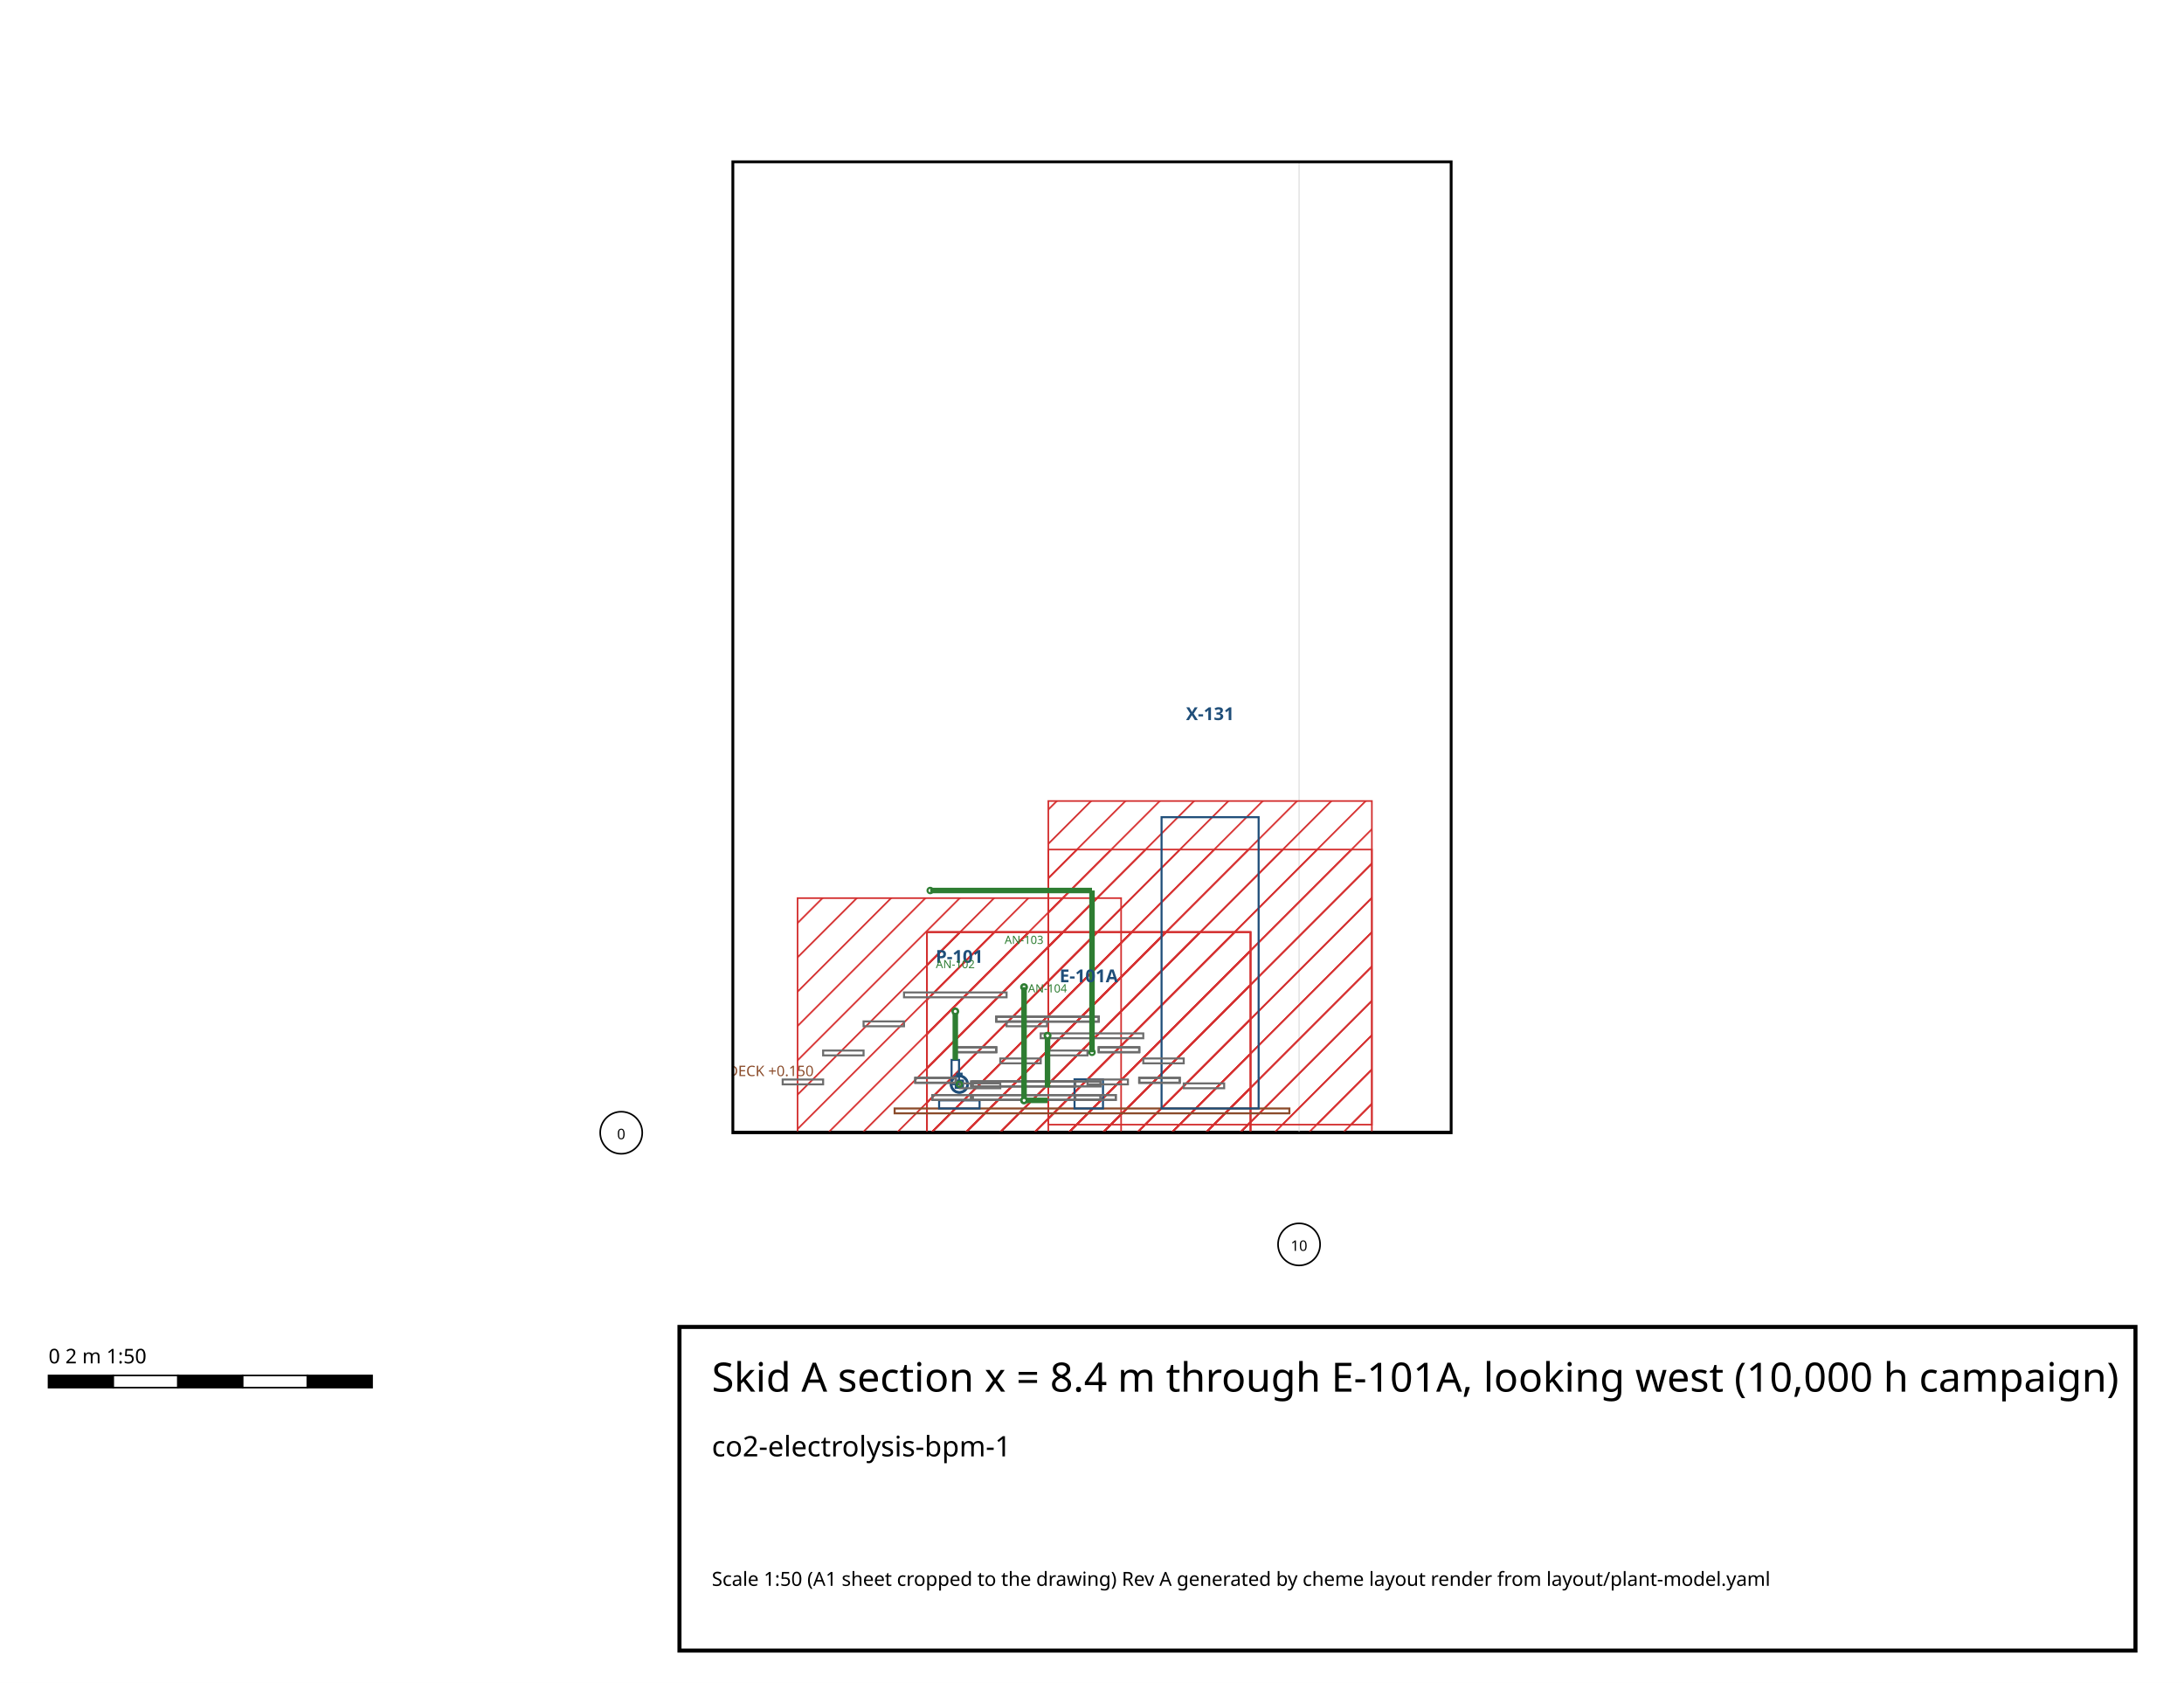
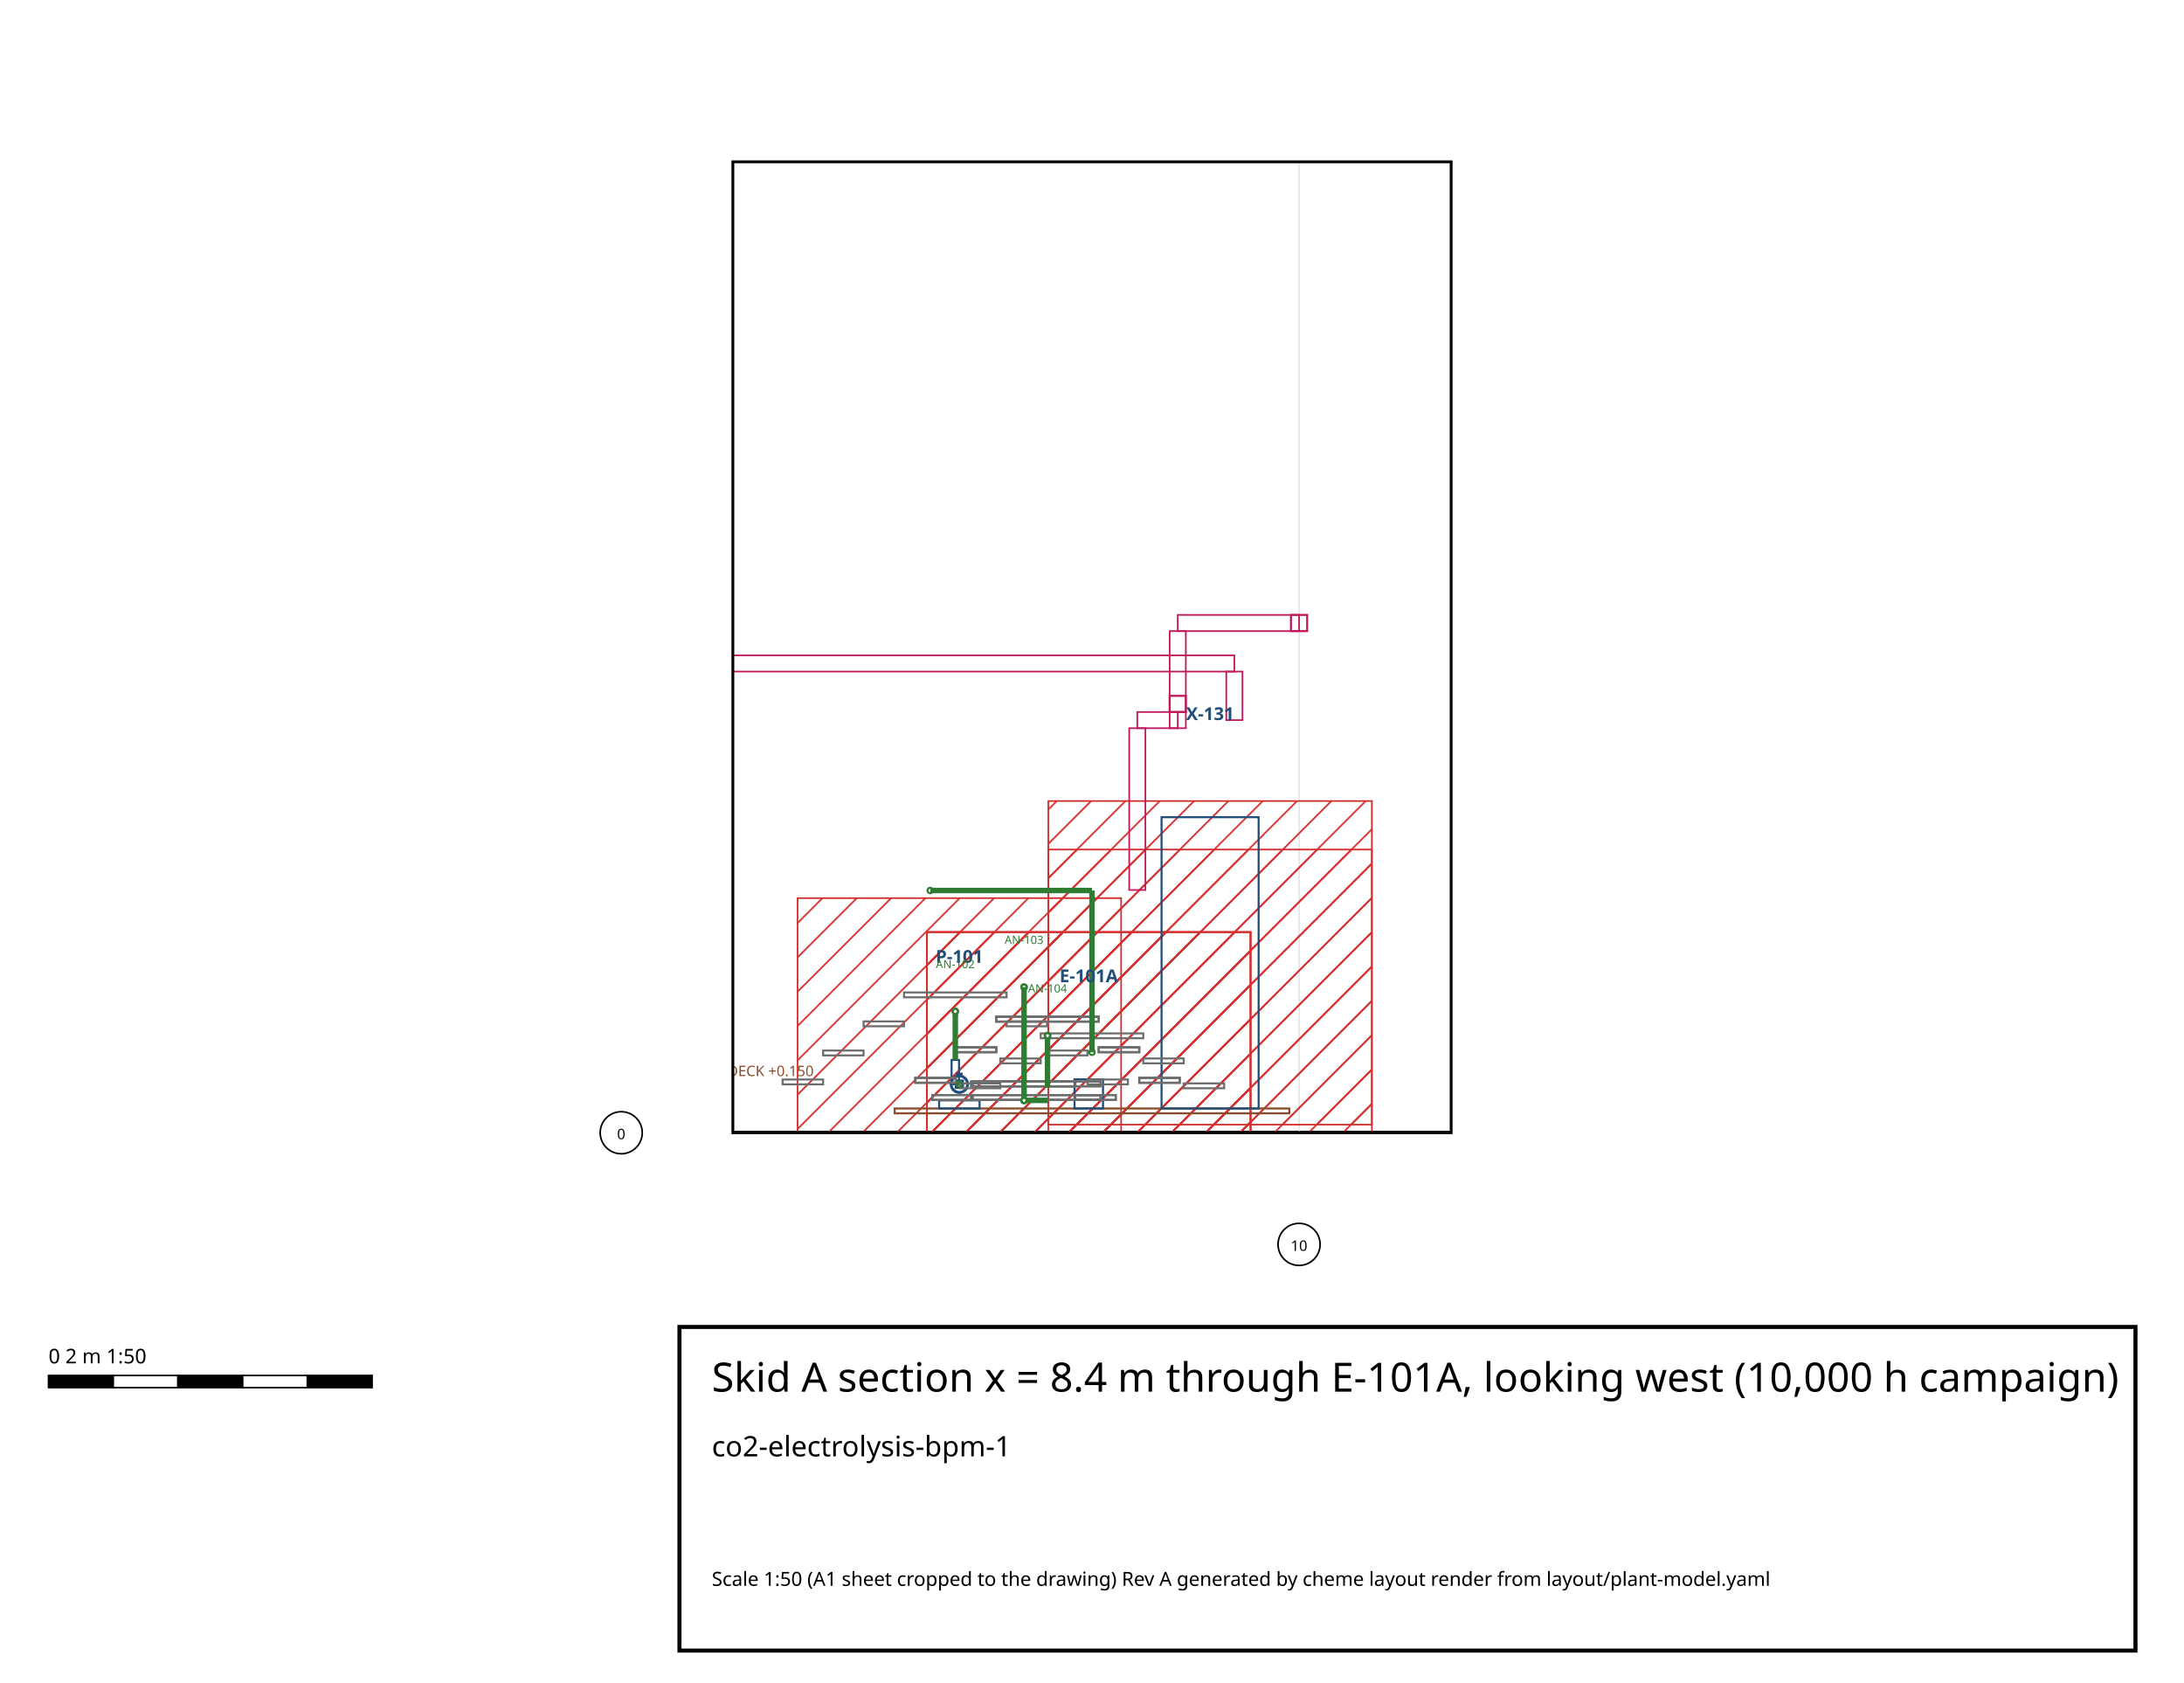
<svg xmlns="http://www.w3.org/2000/svg" width="270.00" height="208.00" viewBox="285.50 202.00 270.00 208.00">
  <defs>
    <pattern id="hatch-hazardous" width="3" height="3" patternUnits="userSpaceOnUse" patternTransform="rotate(45)">
      <line x1="0" y1="0" x2="0" y2="3" stroke="#d32f2f" stroke-width="0.4" />
    </pattern>
    <pattern id="hatch-oxygen_enriched" width="3" height="3" patternUnits="userSpaceOnUse" patternTransform="rotate(45)">
      <line x1="0" y1="0" x2="0" y2="3" stroke="#1976d2" stroke-width="0.4" />
    </pattern>
    <pattern id="hatch-oxygen_deficient" width="3" height="3" patternUnits="userSpaceOnUse" patternTransform="rotate(45)">
      <line x1="0" y1="0" x2="0" y2="3" stroke="#7b1fa2" stroke-width="0.4" />
    </pattern>
    <pattern id="hatch-keep_clear" width="3" height="3" patternUnits="userSpaceOnUse" patternTransform="rotate(45)">
      <line x1="0" y1="0" x2="0" y2="3" stroke="#ef6c00" stroke-width="0.4" />
    </pattern>
    <pattern id="hatch-laydown" width="3" height="3" patternUnits="userSpaceOnUse" patternTransform="rotate(45)">
      <line x1="0" y1="0" x2="0" y2="3" stroke="#8d6e63" stroke-width="0.4" />
    </pattern>
    <pattern id="hatch-maintenance" width="3" height="3" patternUnits="userSpaceOnUse" patternTransform="rotate(45)">
      <line x1="0" y1="0" x2="0" y2="3" stroke="#f9a825" stroke-width="0.4" />
    </pattern>
    <pattern id="hatch-escape" width="3" height="3" patternUnits="userSpaceOnUse" patternTransform="rotate(45)">
      <line x1="0" y1="0" x2="0" y2="3" stroke="#2e7d32" stroke-width="0.4" />
    </pattern>
    <clipPath id="area">
      <rect x="376.10" y="222.00" width="88.80" height="120.00" />
    </clipPath>
  </defs>
  <rect x="285.50" y="202.00" width="270.00" height="208.00" fill="#ffffff" />
  <g id="drawing" clip-path="url(#area)">
    <g id="grid">
      <polyline points="376.10,342.00 464.90,342.00" fill="none" stroke="#000" stroke-width="0.50" stroke-linecap="butt" id="grade" />
      <line x1="446.10" y1="342.00" x2="446.10" y2="222.00" stroke="#e0e0e0" stroke-width="0.15" />
      <line x1="376.10" y1="342.00" x2="464.90" y2="342.00" stroke="#e0e0e0" stroke-width="0.15" />
    </g>
    <g id="areas" />
    <g id="zones">
      <polygon points="400.10,357.20 440.10,357.20 440.10,317.20 400.10,317.20" fill="url(#hatch-hazardous)" stroke="#d32f2f" stroke-width="0.2" id="zone-Z-HAZ-A-0" />
      <polygon points="400.10,357.20 440.10,357.20 440.10,317.20 400.10,317.20" fill="url(#hatch-hazardous)" stroke="#d32f2f" stroke-width="0.2" id="zone-Z-HAZ-A-1" />
      <polygon points="400.10,357.20 440.10,357.20 440.10,317.20 400.10,317.20" fill="url(#hatch-hazardous)" stroke="#d32f2f" stroke-width="0.2" id="zone-Z-HAZ-A-2" />
      <polygon points="384.10,353.00 424.10,353.00 424.10,313.00 384.10,313.00" fill="url(#hatch-hazardous)" stroke="#d32f2f" stroke-width="0.2" id="zone-Z-HAZ-A-4" />
      <polygon points="415.10,341.00 455.10,341.00 455.10,301.00 415.10,301.00" fill="url(#hatch-hazardous)" stroke="#d32f2f" stroke-width="0.2" id="zone-Z-HAZ-A-6" />
      <polygon points="415.10,347.00 455.10,347.00 455.10,307.00 415.10,307.00" fill="url(#hatch-hazardous)" stroke="#d32f2f" stroke-width="0.2" id="zone-Z-HAZ-A-7" />
      <polygon points="246.10,342.00 306.10,342.00 306.10,336.00 246.10,336.00" fill="url(#hatch-crane_pad)" stroke="#ef6c00" stroke-width="0.2" id="zone-CP-A-0" />
    </g>
    <g id="roads" />
    <g id="buildings" />
    <g id="racks" />
    <g id="structures">
      <polyline points="441.20,334.34 441.20,334.34" fill="none" stroke="#8a4b2a" stroke-width="4.00" stroke-linecap="butt" stroke-dasharray="1.5,1" />
      <polyline points="447.76,274.34 447.76,274.34" fill="none" stroke="#8a4b2a" stroke-width="4.00" stroke-linecap="butt" stroke-dasharray="1.5,1" />
      <polyline points="396.10,340.40 396.10,340.40" fill="none" stroke="#8a4b2a" stroke-width="2.80" stroke-linecap="butt" />
      <polyline points="444.90,340.40 444.90,340.40" fill="none" stroke="#8a4b2a" stroke-width="2.80" stroke-linecap="butt" />
      <polygon points="396.10,339.60 444.90,339.60 444.90,339.00 396.10,339.00" fill="none" stroke="#8a4b2a" stroke-width="0.25" />
      <polyline points="396.10,317.00 396.10,317.00" fill="none" stroke="#8a4b2a" stroke-width="1.00" stroke-linecap="butt" />
      <polyline points="444.90,317.00 444.90,317.00" fill="none" stroke="#8a4b2a" stroke-width="1.00" stroke-linecap="butt" />
    </g>
    <g id="equipment">
      <g id="equipment-P-101">
        <polygon points="401.60,339.00 406.60,339.00 406.60,338.00 401.60,338.00" fill="none" stroke="#1f4e79" stroke-width="0.25" />
        <circle cx="404.10" cy="336.00" r="1.00" fill="none" stroke="#1f4e79" stroke-width="0.3" />
        <polygon points="403.14,336.00 404.06,336.00 404.06,333.00 403.14,333.00" fill="none" stroke="#1f4e79" stroke-width="0.25" />
        <polygon points="403.65,336.45 404.55,336.45 404.55,335.55 403.65,335.55" fill="none" stroke="#1f4e79" stroke-width="0.25" />
        <circle cx="404.10" cy="336.00" r="1.04" fill="none" stroke="#1f4e79" stroke-width="0.3" />
        <polygon points="403.82,335.02 404.38,335.02 404.38,334.70 403.82,334.70" fill="none" stroke="#1f4e79" stroke-width="0.25" />
      </g>
      <g id="equipment-E-101A">
        <polygon points="418.34,339.00 421.86,339.00 421.86,335.40 418.34,335.40" fill="none" stroke="#1f4e79" stroke-width="0.25" />
      </g>
      <g id="equipment-X-131">
        <polygon points="429.10,339.00 441.10,339.00 441.10,303.00 429.10,303.00" fill="none" stroke="#1f4e79" stroke-width="0.25" />
      </g>
    </g>
    <g id="platforms">
      <polygon points="414.16,330.32 426.84,330.32 426.84,329.72 414.16,329.72" fill="none" stroke="#6d6d6d" stroke-width="0.25" />
      <polygon points="404.16,336.50 409.16,336.50 409.16,335.90 404.16,335.90" fill="none" stroke="#6d6d6d" stroke-width="0.25" />
      <polygon points="409.16,333.42 414.16,333.42 414.16,332.82 409.16,332.82" fill="none" stroke="#6d6d6d" stroke-width="0.25" />
      <polygon points="431.84,336.50 436.84,336.50 436.84,335.90 431.84,335.90" fill="none" stroke="#6d6d6d" stroke-width="0.25" />
      <polygon points="426.84,333.42 431.84,333.42 431.84,332.82 426.84,332.82" fill="none" stroke="#6d6d6d" stroke-width="0.25" />
      <polygon points="397.26,325.26 409.94,325.26 409.94,324.66 397.26,324.66" fill="none" stroke="#6d6d6d" stroke-width="0.25" />
      <polygon points="382.26,336.02 387.26,336.02 387.26,335.42 382.26,335.42" fill="none" stroke="#6d6d6d" stroke-width="0.25" />
      <polygon points="387.26,332.44 392.26,332.44 392.26,331.84 387.26,331.84" fill="none" stroke="#6d6d6d" stroke-width="0.25" />
      <polygon points="392.26,328.84 397.26,328.84 397.26,328.24 392.26,328.24" fill="none" stroke="#6d6d6d" stroke-width="0.25" />
      <polygon points="419.94,336.02 424.94,336.02 424.94,335.42 419.94,335.42" fill="none" stroke="#6d6d6d" stroke-width="0.25" />
      <polygon points="414.94,332.44 419.94,332.44 419.94,331.84 414.94,331.84" fill="none" stroke="#6d6d6d" stroke-width="0.25" />
      <polygon points="409.94,328.84 414.94,328.84 414.94,328.24 409.94,328.24" fill="none" stroke="#6d6d6d" stroke-width="0.25" />
      <polygon points="405.56,336.26 421.56,336.26 421.56,335.66 405.56,335.66" fill="none" stroke="#6d6d6d" stroke-width="0.25" />
      <polygon points="405.56,337.94 421.56,337.94 421.56,337.34 405.56,337.34" fill="none" stroke="#6d6d6d" stroke-width="0.25" />
      <polygon points="405.56,337.94 421.56,337.94 421.56,337.34 405.56,337.34" fill="none" stroke="#6d6d6d" stroke-width="0.25" />
      <polygon points="405.56,336.26 421.56,336.26 421.56,335.66 405.56,335.66" fill="none" stroke="#6d6d6d" stroke-width="0.25" />
      <polygon points="405.56,337.94 421.56,337.94 421.56,337.34 405.56,337.34" fill="none" stroke="#6d6d6d" stroke-width="0.25" />
      <polygon points="405.76,336.26 418.44,336.26 418.44,335.66 405.76,335.66" fill="none" stroke="#6d6d6d" stroke-width="0.25" />
      <polygon points="400.76,337.94 405.76,337.94 405.76,337.34 400.76,337.34" fill="none" stroke="#6d6d6d" stroke-width="0.25" />
      <polygon points="418.44,337.94 423.44,337.94 423.44,337.34 418.44,337.34" fill="none" stroke="#6d6d6d" stroke-width="0.25" />
      <polygon points="405.76,336.26 418.44,336.26 418.44,335.66 405.76,335.66" fill="none" stroke="#6d6d6d" stroke-width="0.25" />
      <polygon points="400.76,337.94 405.76,337.94 405.76,337.34 400.76,337.34" fill="none" stroke="#6d6d6d" stroke-width="0.25" />
      <polygon points="418.44,337.94 423.44,337.94 423.44,337.34 418.44,337.34" fill="none" stroke="#6d6d6d" stroke-width="0.25" />
      <polygon points="408.66,328.26 421.34,328.26 421.34,327.66 408.66,327.66" fill="none" stroke="#6d6d6d" stroke-width="0.25" />
      <polygon points="426.34,335.82 431.34,335.82 431.34,335.22 426.34,335.22" fill="none" stroke="#6d6d6d" stroke-width="0.25" />
      <polygon points="421.34,332.04 426.34,332.04 426.34,331.44 421.34,331.44" fill="none" stroke="#6d6d6d" stroke-width="0.25" />
      <polygon points="398.66,335.82 403.66,335.82 403.66,335.22 398.66,335.22" fill="none" stroke="#6d6d6d" stroke-width="0.25" />
      <polygon points="403.66,332.04 408.66,332.04 408.66,331.44 403.66,331.44" fill="none" stroke="#6d6d6d" stroke-width="0.25" />
      <polygon points="408.66,328.26 421.34,328.26 421.34,327.66 408.66,327.66" fill="none" stroke="#6d6d6d" stroke-width="0.25" />
      <polygon points="426.34,335.82 431.34,335.82 431.34,335.22 426.34,335.22" fill="none" stroke="#6d6d6d" stroke-width="0.25" />
      <polygon points="421.34,332.04 426.34,332.04 426.34,331.44 421.34,331.44" fill="none" stroke="#6d6d6d" stroke-width="0.25" />
      <polygon points="398.66,335.82 403.66,335.82 403.66,335.22 398.66,335.22" fill="none" stroke="#6d6d6d" stroke-width="0.25" />
      <polygon points="403.66,332.04 408.66,332.04 408.66,331.44 403.66,331.44" fill="none" stroke="#6d6d6d" stroke-width="0.25" />
      <polygon points="408.66,328.26 421.34,328.26 421.34,327.66 408.66,327.66" fill="none" stroke="#6d6d6d" stroke-width="0.25" />
      <polygon points="426.34,335.82 431.34,335.82 431.34,335.22 426.34,335.22" fill="none" stroke="#6d6d6d" stroke-width="0.25" />
      <polygon points="421.34,332.04 426.34,332.04 426.34,331.44 421.34,331.44" fill="none" stroke="#6d6d6d" stroke-width="0.25" />
      <polygon points="398.66,335.82 403.66,335.82 403.66,335.22 398.66,335.22" fill="none" stroke="#6d6d6d" stroke-width="0.25" />
      <polygon points="403.66,332.04 408.66,332.04 408.66,331.44 403.66,331.44" fill="none" stroke="#6d6d6d" stroke-width="0.25" />
    </g>
    <g id="pipes">
      <g id="pipe-P-01/Line_AN101_S1" data-line="AN-101">
        <circle cx="420.50" cy="332.06" r="0.34" fill="none" stroke="#2e7d32" stroke-width="0.25" />
        <polyline points="420.50,332.06 420.50,312.06" fill="none" stroke="#2e7d32" stroke-width="0.68" stroke-linecap="butt" />
        <polyline points="420.50,312.06 400.50,312.06" fill="none" stroke="#2e7d32" stroke-width="0.68" stroke-linecap="butt" />
        <circle cx="400.50" cy="312.06" r="0.34" fill="none" stroke="#2e7d32" stroke-width="0.25" />
        <circle cx="404.10" cy="336.00" r="0.34" fill="none" stroke="#2e7d32" stroke-width="0.25" />
      </g>
      <g id="pipe-P-01/Line_AN102_S1" data-line="AN-102">
        <polyline points="403.60,333.00 403.60,327.00" fill="none" stroke="#2e7d32" stroke-width="0.68" stroke-linecap="butt" />
        <circle cx="403.60" cy="327.00" r="0.34" fill="#fff" stroke="#2e7d32" stroke-width="0.3" />
      </g>
      <g id="pipe-P-01/Line_AN103A_S1" data-line="AN-103A">
        <polyline points="412.10,338.00 415.00,338.00" fill="none" stroke="#2e7d32" stroke-width="0.68" stroke-linecap="butt" />
      </g>
      <g id="pipe-P-01/Line_AN103_S1" data-line="AN-103">
        <circle cx="412.10" cy="324.00" r="0.34" fill="#fff" stroke="#2e7d32" stroke-width="0.3" />
        <polyline points="412.10,324.00 412.10,338.00" fill="none" stroke="#2e7d32" stroke-width="0.68" stroke-linecap="butt" />
        <circle cx="412.10" cy="338.00" r="0.34" fill="#fff" stroke="#2e7d32" stroke-width="0.3" />
      </g>
      <g id="pipe-P-01/Line_AN103_S2" data-line="AN-103">
        <circle cx="412.10" cy="338.00" r="0.34" fill="none" stroke="#2e7d32" stroke-width="0.25" />
      </g>
      <g id="pipe-P-01/Line_AN104A_S1" data-line="AN-104A">
        <polyline points="415.00,336.40 415.00,330.00" fill="none" stroke="#2e7d32" stroke-width="0.68" stroke-linecap="butt" />
      </g>
      <g id="pipe-P-01/Line_AN104_S3" data-line="AN-104">
        <circle cx="415.00" cy="330.00" r="0.34" fill="#fff" stroke="#2e7d32" stroke-width="0.3" />
      </g>
      <g id="pipe-P-01/Line_AN104_S4" data-line="AN-104">
        <circle cx="415.00" cy="330.00" r="0.34" fill="none" stroke="#2e7d32" stroke-width="0.25" />
      </g>
    </g>
-     <g id="trays" />
+     <g id="trays">
+       <g id="tray-PT-PR-1-1" data-system="power">
+         <polygon points="341.10,285.00 343.10,285.00 343.10,283.00 341.10,283.00" fill="none" stroke="#c2185b" stroke-width="0.25" />
+       </g>
+       <g id="tray-PT-PR-1-2" data-system="power">
+         <polygon points="341.10,285.00 343.10,285.00 343.10,283.00 341.10,283.00" fill="none" stroke="#c2185b" stroke-width="0.2" />
+       </g>
+       <g id="tray-IT-PR-1-1" data-system="instrument">
+         <polygon points="329.10,285.00 331.10,285.00 331.10,283.00 329.10,283.00" fill="none" stroke="#1565c0" stroke-width="0.25" />
+       </g>
+       <g id="tray-PT-F-X131" data-system="power">
+         <polygon points="342.10,285.00 438.10,285.00 438.10,283.00 342.10,283.00" fill="none" stroke="#c2185b" stroke-width="0.2" />
+         <polygon points="437.10,291.00 439.10,291.00 439.10,285.00 437.10,285.00" fill="none" stroke="#c2185b" stroke-width="0.2" />
+       </g>
+       <g id="tray-PT-DC-E101A" data-system="power">
+         <polygon points="445.10,280.00 447.10,280.00 447.10,278.00 445.10,278.00" fill="none" stroke="#c2185b" stroke-width="0.25" />
+         <polygon points="431.10,280.00 446.10,280.00 446.10,278.00 431.10,278.00" fill="none" stroke="#c2185b" stroke-width="0.2" />
+         <polygon points="430.10,290.00 432.10,290.00 432.10,280.00 430.10,280.00" fill="none" stroke="#c2185b" stroke-width="0.2" />
+         <polygon points="430.10,290.00 432.10,290.00 432.10,288.00 430.10,288.00" fill="none" stroke="#c2185b" stroke-width="0.25" />
+         <polygon points="430.10,292.00 432.10,292.00 432.10,290.00 430.10,290.00" fill="none" stroke="#c2185b" stroke-width="0.2" />
+         <polygon points="426.10,292.00 431.10,292.00 431.10,290.00 426.10,290.00" fill="none" stroke="#c2185b" stroke-width="0.2" />
+         <polygon points="425.10,312.00 427.10,312.00 427.10,292.00 425.10,292.00" fill="none" stroke="#c2185b" stroke-width="0.2" />
+       </g>
+     </g>
    <g id="ducts" />
    <g id="inline" />
    <g id="labels">
      <text x="336.10" y="280.00" font-size="1.8" font-family="sans-serif" text-anchor="start" fill="#7a5c3e">PR-1 +2.800</text>
      <text x="386.10" y="335.00" font-size="1.8" font-family="sans-serif" text-anchor="end" fill="#8a4b2a">DECK +0.150</text>
      <text x="404.10" y="321.00" font-size="2.2" font-family="sans-serif" text-anchor="middle" fill="#1f4e79" font-weight="bold">P-101</text>
      <text x="420.10" y="323.40" font-size="2.2" font-family="sans-serif" text-anchor="middle" fill="#1f4e79" font-weight="bold">E-101A</text>
      <text x="435.10" y="291.00" font-size="2.2" font-family="sans-serif" text-anchor="middle" fill="#1f4e79" font-weight="bold">X-131</text>
      <text x="403.60" y="321.66" font-size="1.4" font-family="sans-serif" text-anchor="middle" fill="#2e7d32">AN-102</text>
      <text x="412.10" y="318.66" font-size="1.4" font-family="sans-serif" text-anchor="middle" fill="#2e7d32">AN-103</text>
      <text x="415.00" y="324.66" font-size="1.4" font-family="sans-serif" text-anchor="middle" fill="#2e7d32">AN-104</text>
    </g>
  </g>
  <rect x="376.10" y="222.00" width="88.80" height="120.00" fill="none" stroke="#000" stroke-width="0.35" />
  <g class="bubble" transform="translate(0.00,9.80)">
    <circle cx="446.10" cy="346.00" r="2.6" fill="#fff" stroke="#000" stroke-width="0.2" />
    <text x="446.10" y="346.80" font-size="1.8" font-family="sans-serif" text-anchor="middle">10</text>
  </g>
  <g class="bubble" transform="translate(-9.80,0.00)">
    <circle cx="372.10" cy="342.00" r="2.6" fill="#fff" stroke="#000" stroke-width="0.2" />
    <text x="372.10" y="342.80" font-size="1.8" font-family="sans-serif" text-anchor="middle">0</text>
  </g>
  <g id="scale-bar" transform="translate(276.50,-168.00)">
    <rect x="15.00" y="540.00" width="8.00" height="1.5" fill="#000" stroke="#000" stroke-width="0.2" />
    <rect x="23.00" y="540.00" width="8.00" height="1.5" fill="#fff" stroke="#000" stroke-width="0.2" />
    <rect x="31.00" y="540.00" width="8.00" height="1.5" fill="#000" stroke="#000" stroke-width="0.2" />
    <rect x="39.00" y="540.00" width="8.00" height="1.5" fill="#fff" stroke="#000" stroke-width="0.2" />
    <rect x="47.00" y="540.00" width="8.00" height="1.5" fill="#000" stroke="#000" stroke-width="0.2" />
    <text x="15.00" y="538.50" font-size="2.5" font-family="sans-serif">0      2 m    1:50</text>
  </g>
  <g id="title-block" transform="translate(-281.50,-178.00)">
    <rect x="651.0" y="544.0" width="180" height="40.0" fill="#fff" stroke="#000" stroke-width="0.5" />
    <text x="655.0" y="552.0" font-size="5" font-family="sans-serif">Skid A section x = 8.4 m through E-101A, looking west (10,000 h campaign)</text>
    <text x="655.0" y="560.0" font-size="3.5" font-family="sans-serif">co2-electrolysis-bpm-1</text>
    <text x="655.0" y="568.0" font-size="2.8" font-family="sans-serif" />
    <text x="655.0" y="576.0" font-size="2.4" font-family="sans-serif">Scale 1:50 (A1 sheet cropped to the drawing)   Rev A   generated by cheme layout render from layout/plant-model.yaml</text>
  </g>
</svg>
